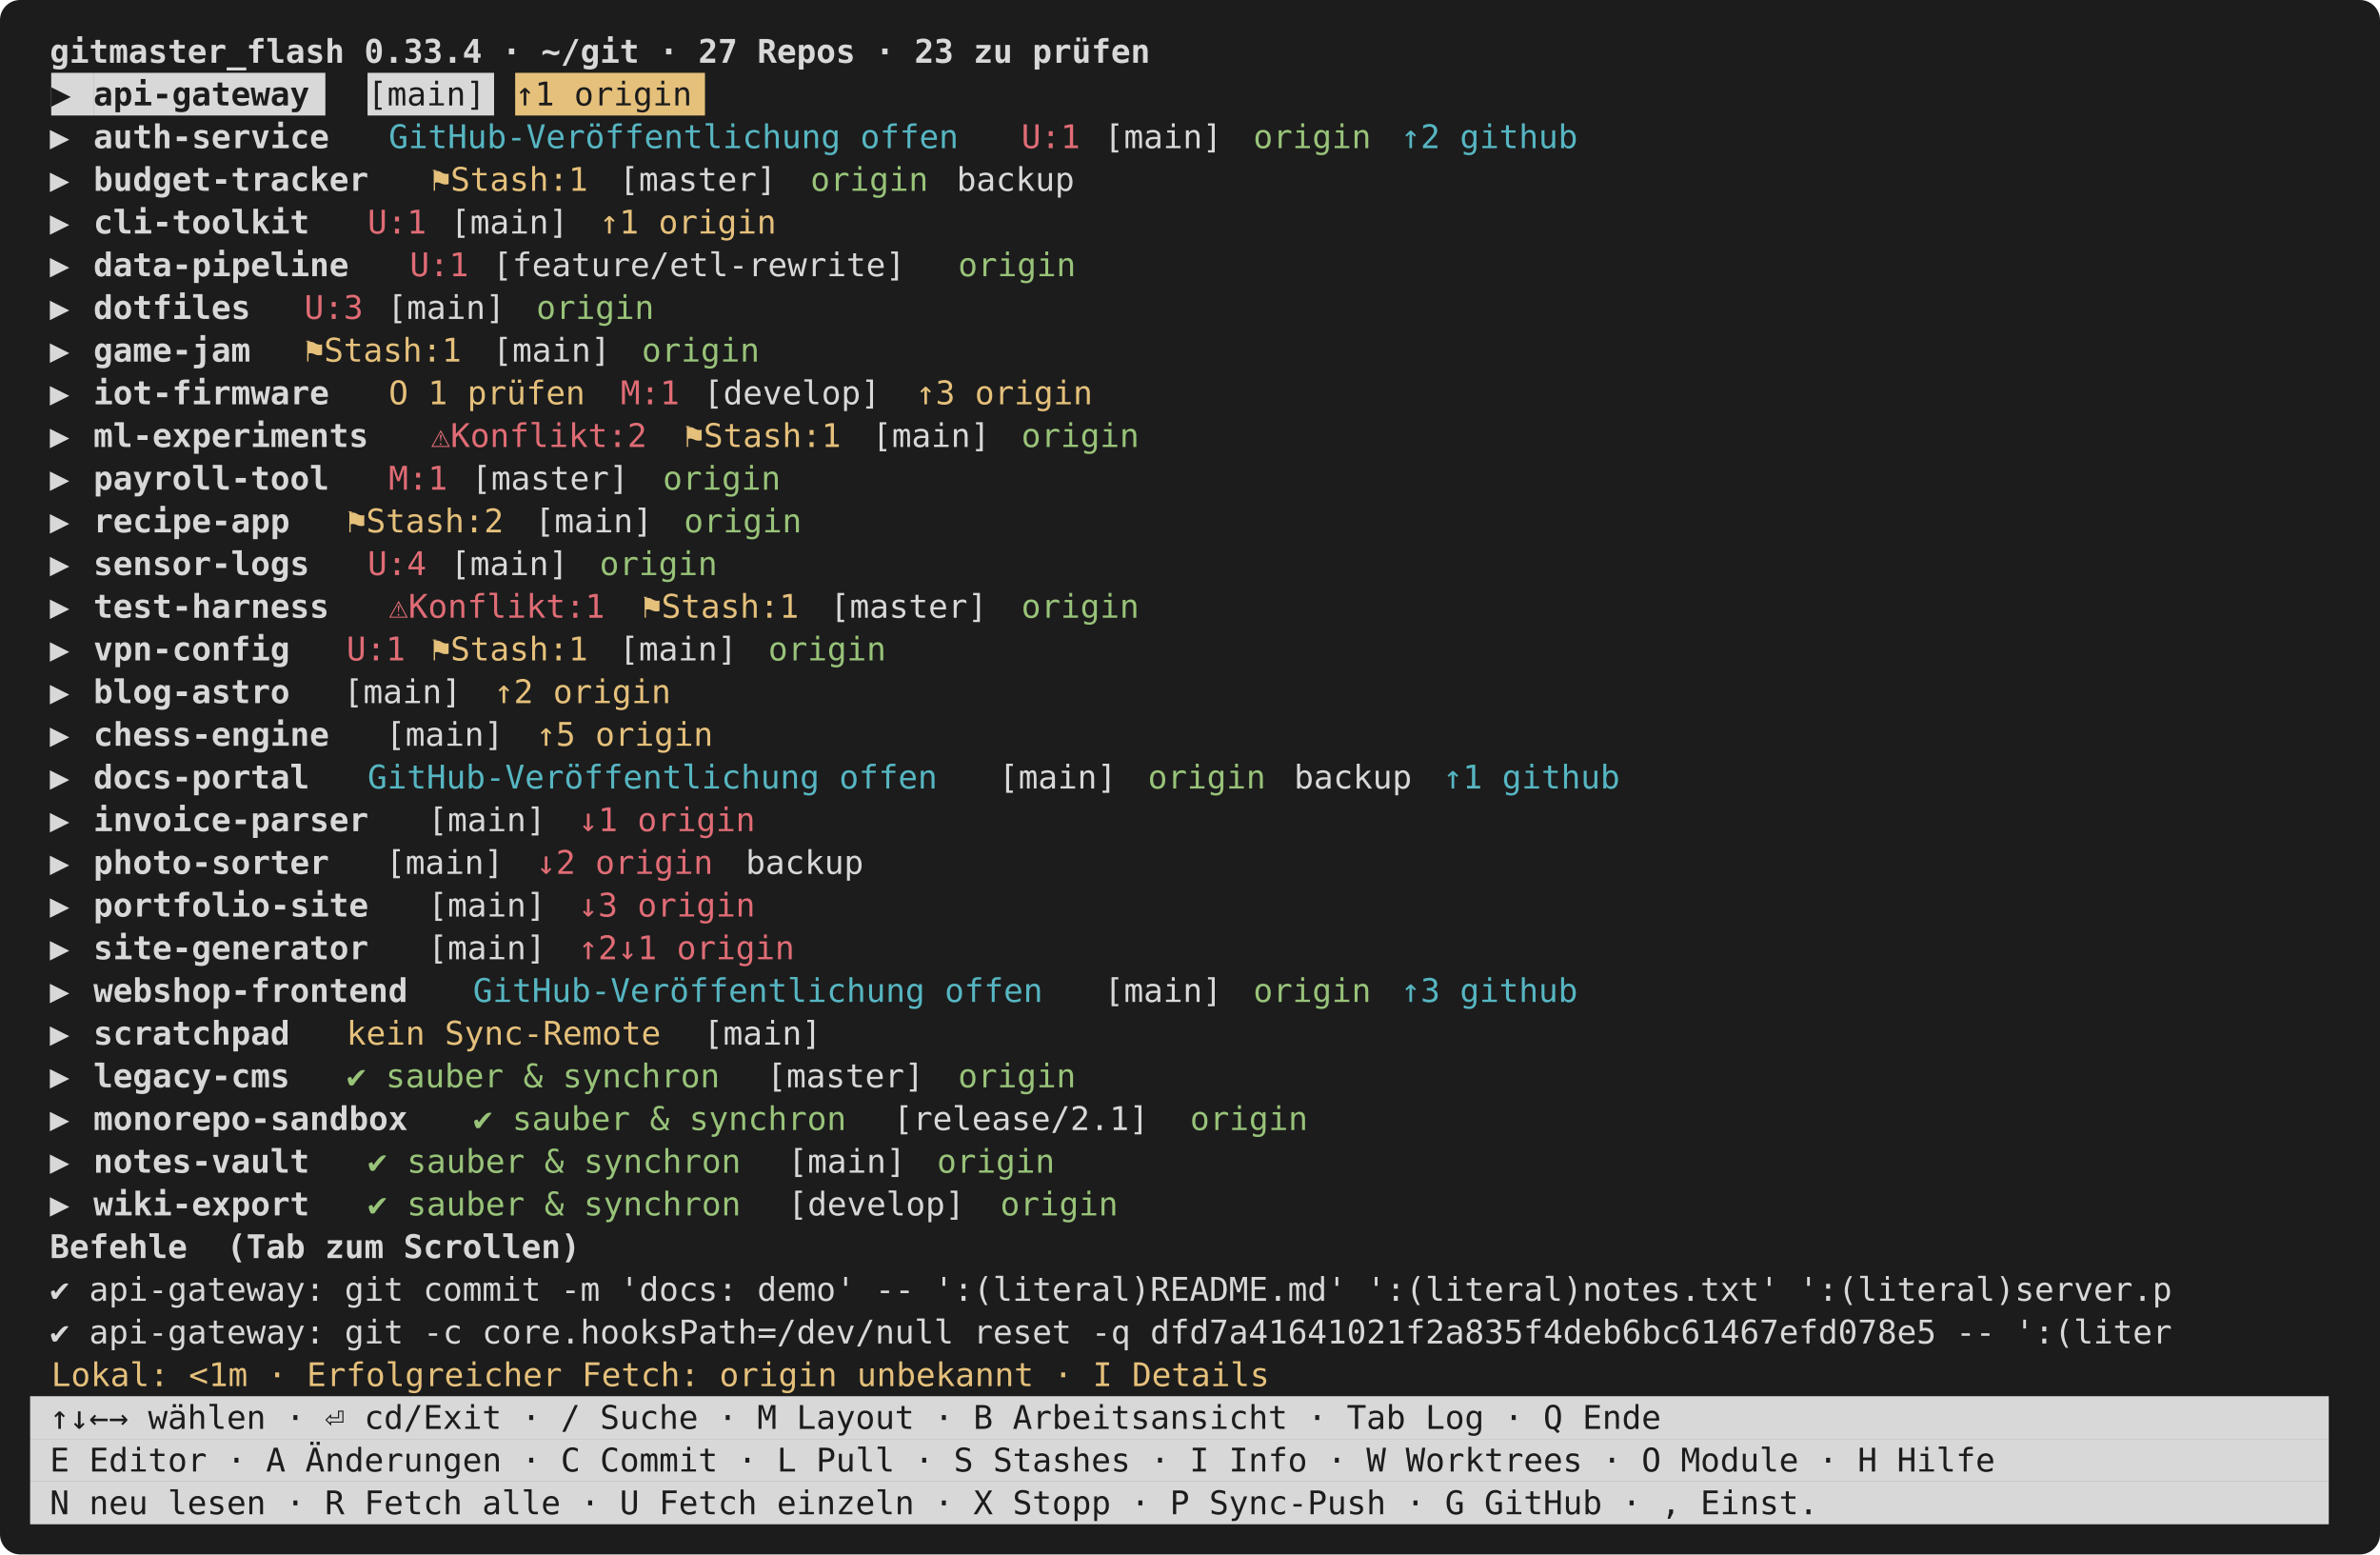
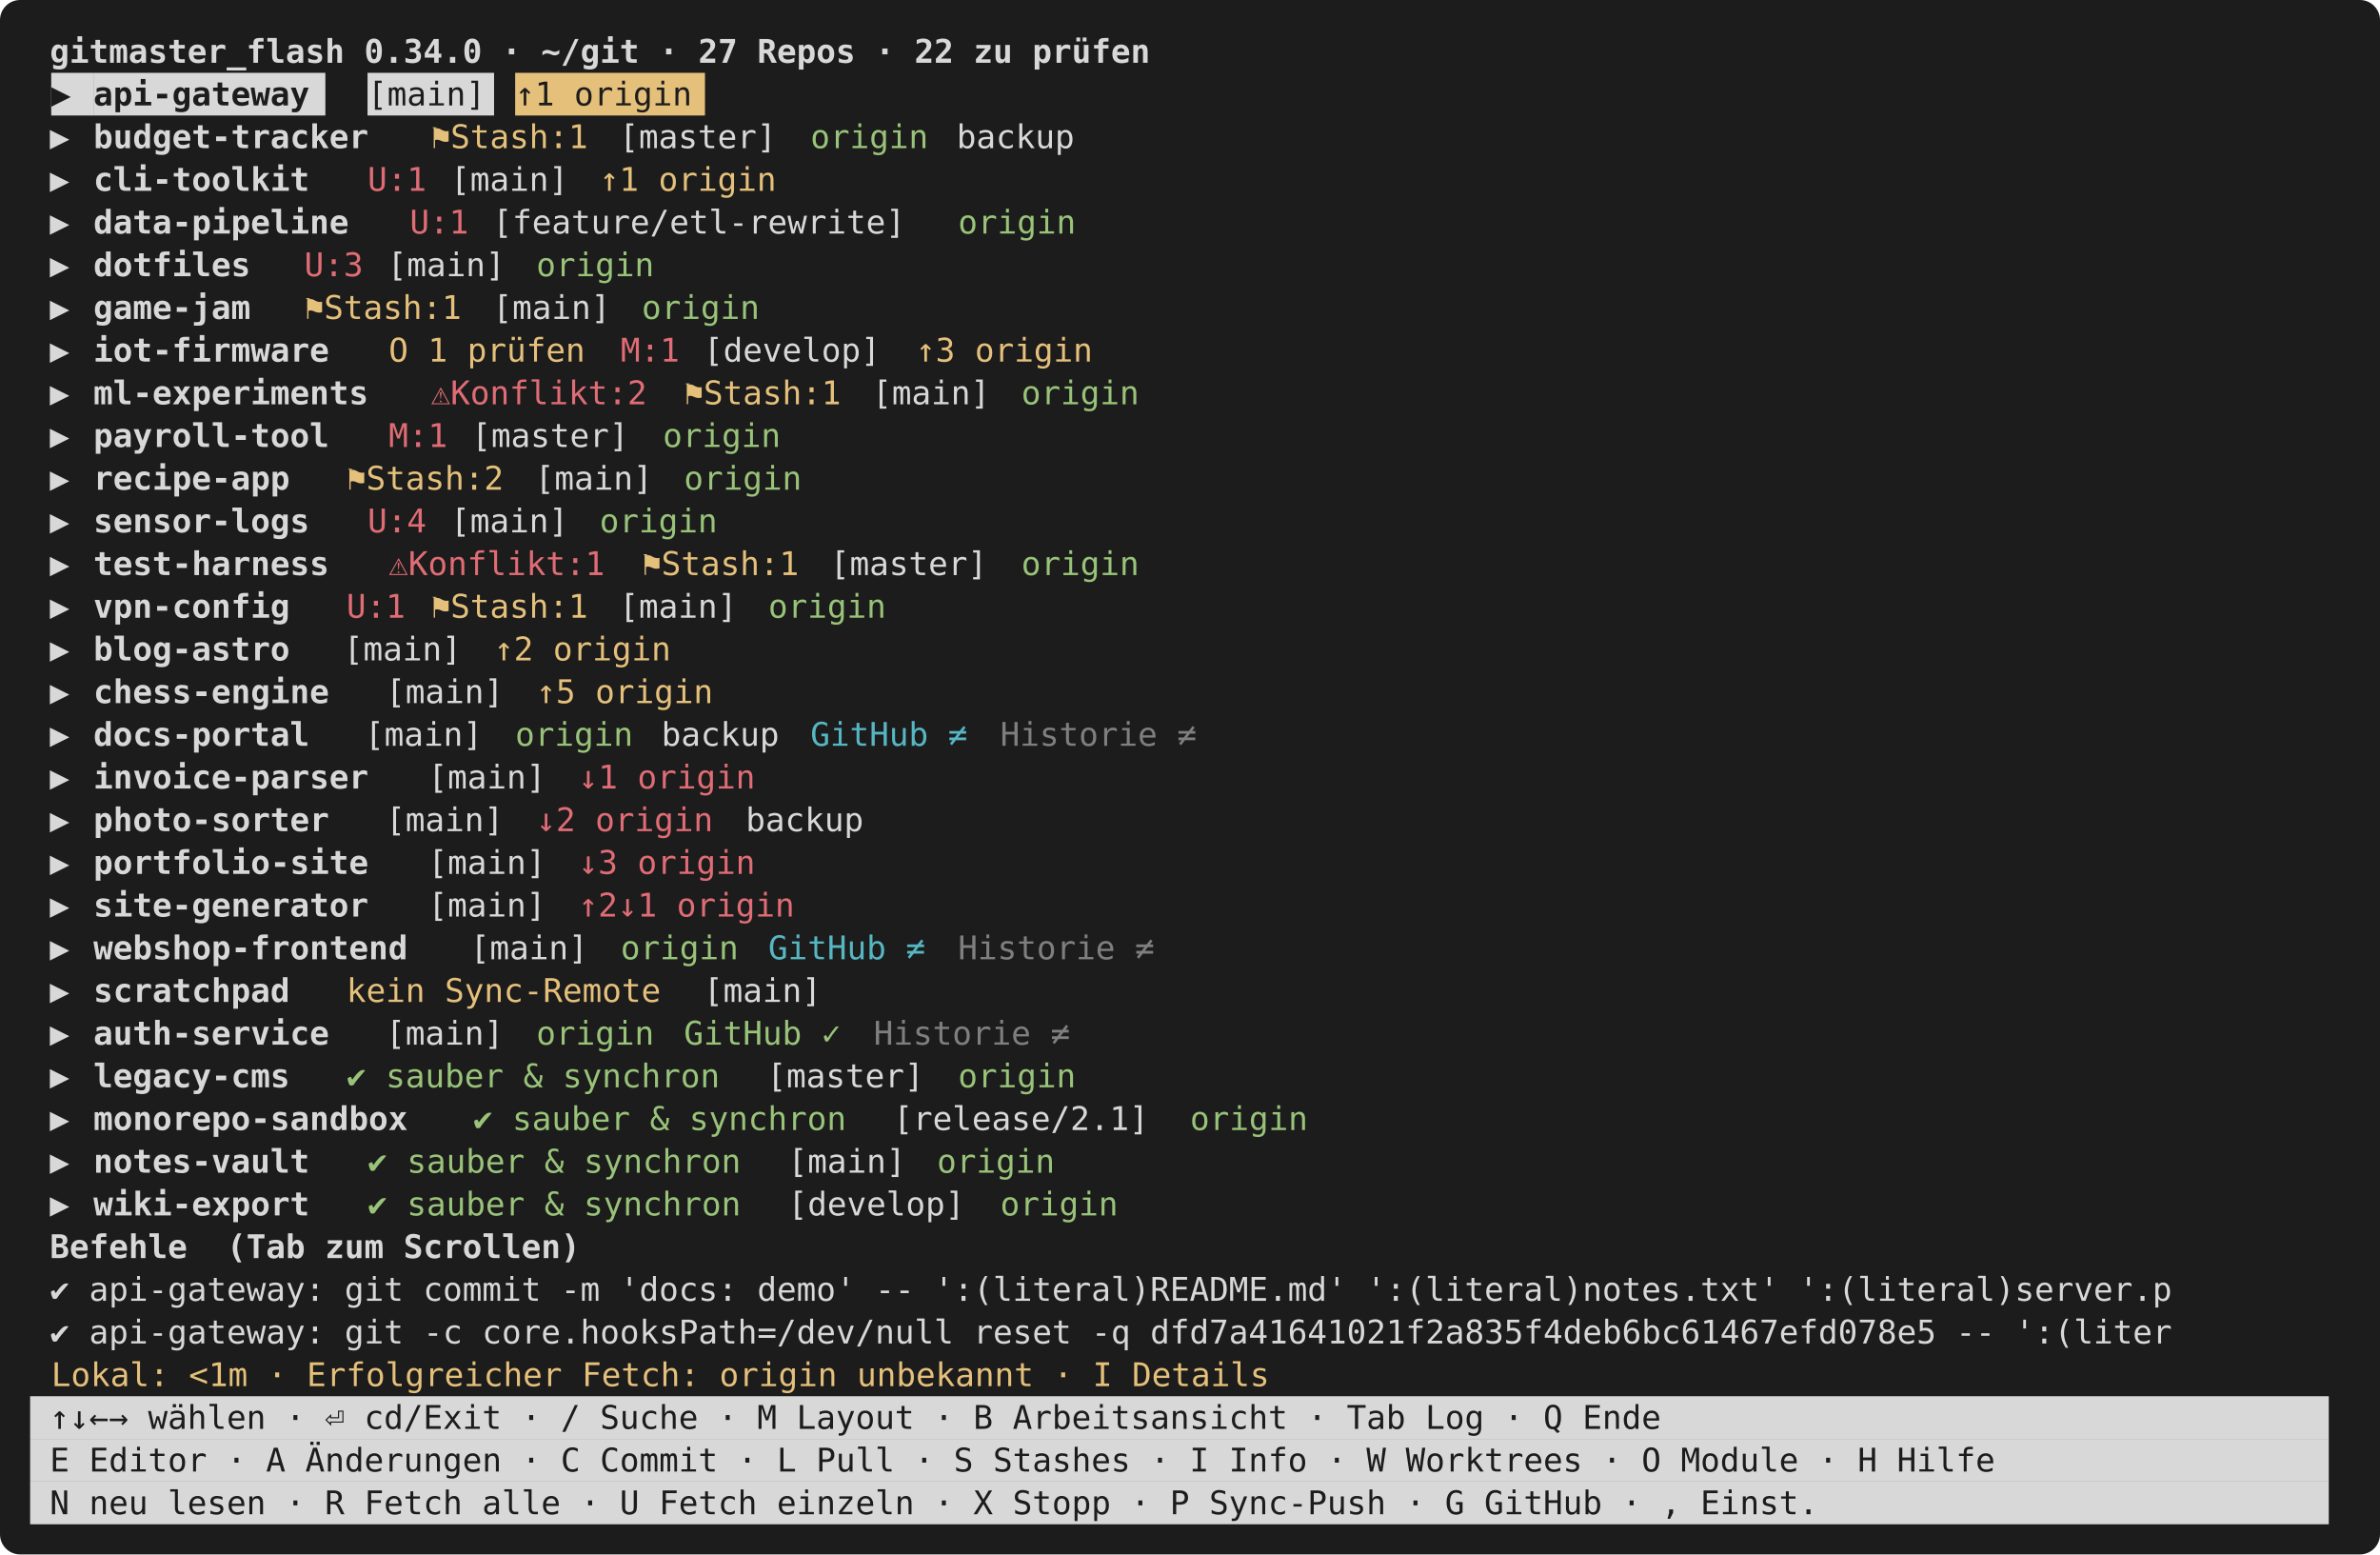
<svg xmlns="http://www.w3.org/2000/svg" viewBox="0 0 948 619" width="948" height="619" font-family="ui-monospace,SFMono-Regular,Menlo,Consolas,monospace" font-size="13">
  <rect width="948" height="619" rx="8" fill="#1c1c1c" />
-   <text x="12.0" y="25.0" fill="#d8d8d8" font-weight="bold" xml:space="preserve"> gitmaster_flash 0.33.4 · ~/git · 27 Repos · 23 zu prüfen                                                    </text>
+   <text x="12.0" y="25.0" fill="#d8d8d8" font-weight="bold" xml:space="preserve"> gitmaster_flash 0.34.0 · ~/git · 27 Repos · 22 zu prüfen                                                    </text>
  <rect x="20.4" y="29.0" width="16.8" height="17.0" fill="#d8d8d8" />
  <text x="20.4" y="42.0" fill="#1c1c1c" xml:space="preserve">▶ </text>
  <rect x="37.2" y="29.0" width="92.4" height="17.0" fill="#d8d8d8" />
  <text x="37.2" y="42.0" fill="#1c1c1c" font-weight="bold" xml:space="preserve">api-gateway</text>
  <rect x="146.4" y="29.0" width="50.4" height="17.0" fill="#d8d8d8" />
  <text x="146.4" y="42.0" fill="#1c1c1c" xml:space="preserve">[main]</text>
  <rect x="205.2" y="29.0" width="75.6" height="17.0" fill="#e5c07b" />
  <text x="205.2" y="42.0" fill="#1c1c1c" xml:space="preserve">↑1 origin</text>
  <text x="12.0" y="59.0" fill="#d8d8d8" xml:space="preserve"> ▶ </text>
-   <text x="37.2" y="59.0" fill="#d8d8d8" font-weight="bold" xml:space="preserve">auth-service</text>
-   <text x="154.8" y="59.0" fill="#56b6c2" xml:space="preserve">GitHub-Veröffentlichung offen</text>
-   <text x="406.8" y="59.0" fill="#e06c75" xml:space="preserve">U:1</text>
-   <text x="432.0" y="59.0" fill="#d8d8d8" xml:space="preserve"> [main] </text>
-   <text x="499.2" y="59.0" fill="#98c379" xml:space="preserve">origin</text>
-   <text x="558.0" y="59.0" fill="#56b6c2" xml:space="preserve">↑2 github</text>
+   <text x="37.2" y="59.0" fill="#d8d8d8" font-weight="bold" xml:space="preserve">budget-tracker</text>
+   <text x="171.6" y="59.0" fill="#e5c07b" xml:space="preserve">⚑Stash:1</text>
+   <text x="238.8" y="59.0" fill="#d8d8d8" xml:space="preserve"> [master] </text>
+   <text x="322.8" y="59.0" fill="#98c379" xml:space="preserve">origin</text>
+   <text x="373.2" y="59.0" fill="#d8d8d8" xml:space="preserve"> backup                                                            </text>
  <text x="12.0" y="76.0" fill="#d8d8d8" xml:space="preserve"> ▶ </text>
-   <text x="37.2" y="76.0" fill="#d8d8d8" font-weight="bold" xml:space="preserve">budget-tracker</text>
-   <text x="171.6" y="76.0" fill="#e5c07b" xml:space="preserve">⚑Stash:1</text>
-   <text x="238.8" y="76.0" fill="#d8d8d8" xml:space="preserve"> [master] </text>
-   <text x="322.8" y="76.0" fill="#98c379" xml:space="preserve">origin</text>
-   <text x="373.2" y="76.0" fill="#d8d8d8" xml:space="preserve"> backup                                                            </text>
+   <text x="37.2" y="76.0" fill="#d8d8d8" font-weight="bold" xml:space="preserve">cli-toolkit</text>
+   <text x="146.4" y="76.0" fill="#e06c75" xml:space="preserve">U:1</text>
+   <text x="171.6" y="76.0" fill="#d8d8d8" xml:space="preserve"> [main] </text>
+   <text x="238.8" y="76.0" fill="#e5c07b" xml:space="preserve">↑1 origin</text>
  <text x="12.0" y="93.0" fill="#d8d8d8" xml:space="preserve"> ▶ </text>
-   <text x="37.2" y="93.0" fill="#d8d8d8" font-weight="bold" xml:space="preserve">cli-toolkit</text>
-   <text x="146.4" y="93.0" fill="#e06c75" xml:space="preserve">U:1</text>
-   <text x="171.6" y="93.0" fill="#d8d8d8" xml:space="preserve"> [main] </text>
-   <text x="238.8" y="93.0" fill="#e5c07b" xml:space="preserve">↑1 origin</text>
+   <text x="37.2" y="93.0" fill="#d8d8d8" font-weight="bold" xml:space="preserve">data-pipeline</text>
+   <text x="163.2" y="93.0" fill="#e06c75" xml:space="preserve">U:1</text>
+   <text x="188.4" y="93.0" fill="#d8d8d8" xml:space="preserve"> [feature/etl-rewrite] </text>
+   <text x="381.6" y="93.0" fill="#98c379" xml:space="preserve">origin</text>
  <text x="12.0" y="110.0" fill="#d8d8d8" xml:space="preserve"> ▶ </text>
-   <text x="37.2" y="110.0" fill="#d8d8d8" font-weight="bold" xml:space="preserve">data-pipeline</text>
-   <text x="163.2" y="110.0" fill="#e06c75" xml:space="preserve">U:1</text>
-   <text x="188.4" y="110.0" fill="#d8d8d8" xml:space="preserve"> [feature/etl-rewrite] </text>
-   <text x="381.6" y="110.0" fill="#98c379" xml:space="preserve">origin</text>
+   <text x="37.2" y="110.0" fill="#d8d8d8" font-weight="bold" xml:space="preserve">dotfiles</text>
+   <text x="121.2" y="110.0" fill="#e06c75" xml:space="preserve">U:3</text>
+   <text x="146.4" y="110.0" fill="#d8d8d8" xml:space="preserve"> [main] </text>
+   <text x="213.6" y="110.0" fill="#98c379" xml:space="preserve">origin</text>
  <text x="12.0" y="127.0" fill="#d8d8d8" xml:space="preserve"> ▶ </text>
-   <text x="37.2" y="127.0" fill="#d8d8d8" font-weight="bold" xml:space="preserve">dotfiles</text>
-   <text x="121.2" y="127.0" fill="#e06c75" xml:space="preserve">U:3</text>
-   <text x="146.4" y="127.0" fill="#d8d8d8" xml:space="preserve"> [main] </text>
-   <text x="213.6" y="127.0" fill="#98c379" xml:space="preserve">origin</text>
+   <text x="37.2" y="127.0" fill="#d8d8d8" font-weight="bold" xml:space="preserve">game-jam</text>
+   <text x="121.2" y="127.0" fill="#e5c07b" xml:space="preserve">⚑Stash:1</text>
+   <text x="188.4" y="127.0" fill="#d8d8d8" xml:space="preserve"> [main] </text>
+   <text x="255.6" y="127.0" fill="#98c379" xml:space="preserve">origin</text>
  <text x="12.0" y="144.0" fill="#d8d8d8" xml:space="preserve"> ▶ </text>
-   <text x="37.2" y="144.0" fill="#d8d8d8" font-weight="bold" xml:space="preserve">game-jam</text>
-   <text x="121.2" y="144.0" fill="#e5c07b" xml:space="preserve">⚑Stash:1</text>
-   <text x="188.4" y="144.0" fill="#d8d8d8" xml:space="preserve"> [main] </text>
-   <text x="255.6" y="144.0" fill="#98c379" xml:space="preserve">origin</text>
+   <text x="37.2" y="144.0" fill="#d8d8d8" font-weight="bold" xml:space="preserve">iot-firmware</text>
+   <text x="154.8" y="144.0" fill="#e5c07b" xml:space="preserve">O 1 prüfen</text>
+   <text x="247.2" y="144.0" fill="#e06c75" xml:space="preserve">M:1</text>
+   <text x="272.4" y="144.0" fill="#d8d8d8" xml:space="preserve"> [develop] </text>
+   <text x="364.8" y="144.0" fill="#e5c07b" xml:space="preserve">↑3 origin</text>
  <text x="12.0" y="161.0" fill="#d8d8d8" xml:space="preserve"> ▶ </text>
-   <text x="37.2" y="161.0" fill="#d8d8d8" font-weight="bold" xml:space="preserve">iot-firmware</text>
-   <text x="154.8" y="161.0" fill="#e5c07b" xml:space="preserve">O 1 prüfen</text>
-   <text x="247.2" y="161.0" fill="#e06c75" xml:space="preserve">M:1</text>
-   <text x="272.4" y="161.0" fill="#d8d8d8" xml:space="preserve"> [develop] </text>
-   <text x="364.8" y="161.0" fill="#e5c07b" xml:space="preserve">↑3 origin</text>
+   <text x="37.2" y="161.0" fill="#d8d8d8" font-weight="bold" xml:space="preserve">ml-experiments</text>
+   <text x="171.6" y="161.0" fill="#e06c75" xml:space="preserve">⚠Konflikt:2</text>
+   <text x="272.4" y="161.0" fill="#e5c07b" xml:space="preserve">⚑Stash:1</text>
+   <text x="339.6" y="161.0" fill="#d8d8d8" xml:space="preserve"> [main] </text>
+   <text x="406.8" y="161.0" fill="#98c379" xml:space="preserve">origin</text>
  <text x="12.0" y="178.0" fill="#d8d8d8" xml:space="preserve"> ▶ </text>
-   <text x="37.2" y="178.0" fill="#d8d8d8" font-weight="bold" xml:space="preserve">ml-experiments</text>
-   <text x="171.6" y="178.0" fill="#e06c75" xml:space="preserve">⚠Konflikt:2</text>
-   <text x="272.4" y="178.0" fill="#e5c07b" xml:space="preserve">⚑Stash:1</text>
-   <text x="339.6" y="178.0" fill="#d8d8d8" xml:space="preserve"> [main] </text>
-   <text x="406.8" y="178.0" fill="#98c379" xml:space="preserve">origin</text>
+   <text x="37.2" y="178.0" fill="#d8d8d8" font-weight="bold" xml:space="preserve">payroll-tool</text>
+   <text x="154.8" y="178.0" fill="#e06c75" xml:space="preserve">M:1</text>
+   <text x="180.0" y="178.0" fill="#d8d8d8" xml:space="preserve"> [master] </text>
+   <text x="264.0" y="178.0" fill="#98c379" xml:space="preserve">origin</text>
  <text x="12.0" y="195.0" fill="#d8d8d8" xml:space="preserve"> ▶ </text>
-   <text x="37.2" y="195.0" fill="#d8d8d8" font-weight="bold" xml:space="preserve">payroll-tool</text>
-   <text x="154.8" y="195.0" fill="#e06c75" xml:space="preserve">M:1</text>
-   <text x="180.0" y="195.0" fill="#d8d8d8" xml:space="preserve"> [master] </text>
-   <text x="264.0" y="195.0" fill="#98c379" xml:space="preserve">origin</text>
+   <text x="37.2" y="195.0" fill="#d8d8d8" font-weight="bold" xml:space="preserve">recipe-app</text>
+   <text x="138.0" y="195.0" fill="#e5c07b" xml:space="preserve">⚑Stash:2</text>
+   <text x="205.2" y="195.0" fill="#d8d8d8" xml:space="preserve"> [main] </text>
+   <text x="272.4" y="195.0" fill="#98c379" xml:space="preserve">origin</text>
  <text x="12.0" y="212.0" fill="#d8d8d8" xml:space="preserve"> ▶ </text>
-   <text x="37.2" y="212.0" fill="#d8d8d8" font-weight="bold" xml:space="preserve">recipe-app</text>
-   <text x="138.0" y="212.0" fill="#e5c07b" xml:space="preserve">⚑Stash:2</text>
-   <text x="205.2" y="212.0" fill="#d8d8d8" xml:space="preserve"> [main] </text>
-   <text x="272.4" y="212.0" fill="#98c379" xml:space="preserve">origin</text>
+   <text x="37.2" y="212.0" fill="#d8d8d8" font-weight="bold" xml:space="preserve">sensor-logs</text>
+   <text x="146.4" y="212.0" fill="#e06c75" xml:space="preserve">U:4</text>
+   <text x="171.6" y="212.0" fill="#d8d8d8" xml:space="preserve"> [main] </text>
+   <text x="238.8" y="212.0" fill="#98c379" xml:space="preserve">origin</text>
  <text x="12.0" y="229.0" fill="#d8d8d8" xml:space="preserve"> ▶ </text>
-   <text x="37.2" y="229.0" fill="#d8d8d8" font-weight="bold" xml:space="preserve">sensor-logs</text>
-   <text x="146.4" y="229.0" fill="#e06c75" xml:space="preserve">U:4</text>
-   <text x="171.6" y="229.0" fill="#d8d8d8" xml:space="preserve"> [main] </text>
-   <text x="238.8" y="229.0" fill="#98c379" xml:space="preserve">origin</text>
+   <text x="37.2" y="229.0" fill="#d8d8d8" font-weight="bold" xml:space="preserve">test-harness</text>
+   <text x="154.8" y="229.0" fill="#e06c75" xml:space="preserve">⚠Konflikt:1</text>
+   <text x="255.6" y="229.0" fill="#e5c07b" xml:space="preserve">⚑Stash:1</text>
+   <text x="322.8" y="229.0" fill="#d8d8d8" xml:space="preserve"> [master] </text>
+   <text x="406.8" y="229.0" fill="#98c379" xml:space="preserve">origin</text>
  <text x="12.0" y="246.0" fill="#d8d8d8" xml:space="preserve"> ▶ </text>
-   <text x="37.2" y="246.0" fill="#d8d8d8" font-weight="bold" xml:space="preserve">test-harness</text>
-   <text x="154.8" y="246.0" fill="#e06c75" xml:space="preserve">⚠Konflikt:1</text>
-   <text x="255.6" y="246.0" fill="#e5c07b" xml:space="preserve">⚑Stash:1</text>
-   <text x="322.8" y="246.0" fill="#d8d8d8" xml:space="preserve"> [master] </text>
-   <text x="406.8" y="246.0" fill="#98c379" xml:space="preserve">origin</text>
+   <text x="37.2" y="246.0" fill="#d8d8d8" font-weight="bold" xml:space="preserve">vpn-config</text>
+   <text x="138.0" y="246.0" fill="#e06c75" xml:space="preserve">U:1</text>
+   <text x="171.6" y="246.0" fill="#e5c07b" xml:space="preserve">⚑Stash:1</text>
+   <text x="238.8" y="246.0" fill="#d8d8d8" xml:space="preserve"> [main] </text>
+   <text x="306.0" y="246.0" fill="#98c379" xml:space="preserve">origin</text>
  <text x="12.0" y="263.0" fill="#d8d8d8" xml:space="preserve"> ▶ </text>
-   <text x="37.2" y="263.0" fill="#d8d8d8" font-weight="bold" xml:space="preserve">vpn-config</text>
-   <text x="138.0" y="263.0" fill="#e06c75" xml:space="preserve">U:1</text>
-   <text x="171.6" y="263.0" fill="#e5c07b" xml:space="preserve">⚑Stash:1</text>
-   <text x="238.8" y="263.0" fill="#d8d8d8" xml:space="preserve"> [main] </text>
-   <text x="306.0" y="263.0" fill="#98c379" xml:space="preserve">origin</text>
+   <text x="37.2" y="263.0" fill="#d8d8d8" font-weight="bold" xml:space="preserve">blog-astro</text>
+   <text x="121.2" y="263.0" fill="#d8d8d8" xml:space="preserve">  [main] </text>
+   <text x="196.8" y="263.0" fill="#e5c07b" xml:space="preserve">↑2 origin</text>
  <text x="12.0" y="280.0" fill="#d8d8d8" xml:space="preserve"> ▶ </text>
-   <text x="37.2" y="280.0" fill="#d8d8d8" font-weight="bold" xml:space="preserve">blog-astro</text>
-   <text x="121.2" y="280.0" fill="#d8d8d8" xml:space="preserve">  [main] </text>
-   <text x="196.8" y="280.0" fill="#e5c07b" xml:space="preserve">↑2 origin</text>
+   <text x="37.2" y="280.0" fill="#d8d8d8" font-weight="bold" xml:space="preserve">chess-engine</text>
+   <text x="138.0" y="280.0" fill="#d8d8d8" xml:space="preserve">  [main] </text>
+   <text x="213.6" y="280.0" fill="#e5c07b" xml:space="preserve">↑5 origin</text>
  <text x="12.0" y="297.0" fill="#d8d8d8" xml:space="preserve"> ▶ </text>
-   <text x="37.2" y="297.0" fill="#d8d8d8" font-weight="bold" xml:space="preserve">chess-engine</text>
-   <text x="138.0" y="297.0" fill="#d8d8d8" xml:space="preserve">  [main] </text>
-   <text x="213.6" y="297.0" fill="#e5c07b" xml:space="preserve">↑5 origin</text>
+   <text x="37.2" y="297.0" fill="#d8d8d8" font-weight="bold" xml:space="preserve">docs-portal</text>
+   <text x="129.6" y="297.0" fill="#d8d8d8" xml:space="preserve">  [main] </text>
+   <text x="205.2" y="297.0" fill="#98c379" xml:space="preserve">origin</text>
+   <text x="255.6" y="297.0" fill="#d8d8d8" xml:space="preserve"> backup </text>
+   <text x="322.8" y="297.0" fill="#56b6c2" xml:space="preserve">GitHub ≠</text>
+   <text x="398.4" y="297.0" fill="#7f7f7f" xml:space="preserve">Historie ≠</text>
  <text x="12.0" y="314.0" fill="#d8d8d8" xml:space="preserve"> ▶ </text>
-   <text x="37.2" y="314.0" fill="#d8d8d8" font-weight="bold" xml:space="preserve">docs-portal</text>
-   <text x="146.4" y="314.0" fill="#56b6c2" xml:space="preserve">GitHub-Veröffentlichung offen</text>
-   <text x="390.0" y="314.0" fill="#d8d8d8" xml:space="preserve"> [main] </text>
-   <text x="457.2" y="314.0" fill="#98c379" xml:space="preserve">origin</text>
-   <text x="507.6" y="314.0" fill="#d8d8d8" xml:space="preserve"> backup </text>
-   <text x="574.8" y="314.0" fill="#56b6c2" xml:space="preserve">↑1 github</text>
+   <text x="37.2" y="314.0" fill="#d8d8d8" font-weight="bold" xml:space="preserve">invoice-parser</text>
+   <text x="154.8" y="314.0" fill="#d8d8d8" xml:space="preserve">  [main] </text>
+   <text x="230.4" y="314.0" fill="#e06c75" xml:space="preserve">↓1 origin</text>
  <text x="12.0" y="331.0" fill="#d8d8d8" xml:space="preserve"> ▶ </text>
-   <text x="37.2" y="331.0" fill="#d8d8d8" font-weight="bold" xml:space="preserve">invoice-parser</text>
-   <text x="154.8" y="331.0" fill="#d8d8d8" xml:space="preserve">  [main] </text>
-   <text x="230.4" y="331.0" fill="#e06c75" xml:space="preserve">↓1 origin</text>
+   <text x="37.2" y="331.0" fill="#d8d8d8" font-weight="bold" xml:space="preserve">photo-sorter</text>
+   <text x="138.0" y="331.0" fill="#d8d8d8" xml:space="preserve">  [main] </text>
+   <text x="213.6" y="331.0" fill="#e06c75" xml:space="preserve">↓2 origin</text>
+   <text x="289.2" y="331.0" fill="#d8d8d8" xml:space="preserve"> backup                                                                      </text>
  <text x="12.0" y="348.0" fill="#d8d8d8" xml:space="preserve"> ▶ </text>
-   <text x="37.2" y="348.0" fill="#d8d8d8" font-weight="bold" xml:space="preserve">photo-sorter</text>
-   <text x="138.0" y="348.0" fill="#d8d8d8" xml:space="preserve">  [main] </text>
-   <text x="213.6" y="348.0" fill="#e06c75" xml:space="preserve">↓2 origin</text>
-   <text x="289.2" y="348.0" fill="#d8d8d8" xml:space="preserve"> backup                                                                      </text>
+   <text x="37.2" y="348.0" fill="#d8d8d8" font-weight="bold" xml:space="preserve">portfolio-site</text>
+   <text x="154.8" y="348.0" fill="#d8d8d8" xml:space="preserve">  [main] </text>
+   <text x="230.4" y="348.0" fill="#e06c75" xml:space="preserve">↓3 origin</text>
  <text x="12.0" y="365.0" fill="#d8d8d8" xml:space="preserve"> ▶ </text>
-   <text x="37.2" y="365.0" fill="#d8d8d8" font-weight="bold" xml:space="preserve">portfolio-site</text>
+   <text x="37.2" y="365.0" fill="#d8d8d8" font-weight="bold" xml:space="preserve">site-generator</text>
  <text x="154.8" y="365.0" fill="#d8d8d8" xml:space="preserve">  [main] </text>
-   <text x="230.4" y="365.0" fill="#e06c75" xml:space="preserve">↓3 origin</text>
+   <text x="230.4" y="365.0" fill="#e06c75" xml:space="preserve">↑2↓1 origin</text>
  <text x="12.0" y="382.0" fill="#d8d8d8" xml:space="preserve"> ▶ </text>
-   <text x="37.2" y="382.0" fill="#d8d8d8" font-weight="bold" xml:space="preserve">site-generator</text>
-   <text x="154.8" y="382.0" fill="#d8d8d8" xml:space="preserve">  [main] </text>
-   <text x="230.4" y="382.0" fill="#e06c75" xml:space="preserve">↑2↓1 origin</text>
+   <text x="37.2" y="382.0" fill="#d8d8d8" font-weight="bold" xml:space="preserve">webshop-frontend</text>
+   <text x="171.6" y="382.0" fill="#d8d8d8" xml:space="preserve">  [main] </text>
+   <text x="247.2" y="382.0" fill="#98c379" xml:space="preserve">origin</text>
+   <text x="306.0" y="382.0" fill="#56b6c2" xml:space="preserve">GitHub ≠</text>
+   <text x="381.6" y="382.0" fill="#7f7f7f" xml:space="preserve">Historie ≠</text>
  <text x="12.0" y="399.0" fill="#d8d8d8" xml:space="preserve"> ▶ </text>
-   <text x="37.2" y="399.0" fill="#d8d8d8" font-weight="bold" xml:space="preserve">webshop-frontend</text>
-   <text x="188.4" y="399.0" fill="#56b6c2" xml:space="preserve">GitHub-Veröffentlichung offen</text>
-   <text x="432.0" y="399.0" fill="#d8d8d8" xml:space="preserve"> [main] </text>
-   <text x="499.2" y="399.0" fill="#98c379" xml:space="preserve">origin</text>
-   <text x="558.0" y="399.0" fill="#56b6c2" xml:space="preserve">↑3 github</text>
+   <text x="37.2" y="399.0" fill="#d8d8d8" font-weight="bold" xml:space="preserve">scratchpad</text>
+   <text x="138.0" y="399.0" fill="#e5c07b" xml:space="preserve">kein Sync-Remote</text>
+   <text x="272.4" y="399.0" fill="#d8d8d8" xml:space="preserve"> [main]                                                                        </text>
  <text x="12.0" y="416.0" fill="#d8d8d8" xml:space="preserve"> ▶ </text>
-   <text x="37.2" y="416.0" fill="#d8d8d8" font-weight="bold" xml:space="preserve">scratchpad</text>
-   <text x="138.0" y="416.0" fill="#e5c07b" xml:space="preserve">kein Sync-Remote</text>
-   <text x="272.4" y="416.0" fill="#d8d8d8" xml:space="preserve"> [main]                                                                        </text>
+   <text x="37.2" y="416.0" fill="#d8d8d8" font-weight="bold" xml:space="preserve">auth-service</text>
+   <text x="138.0" y="416.0" fill="#d8d8d8" xml:space="preserve">  [main] </text>
+   <text x="213.6" y="416.0" fill="#98c379" xml:space="preserve">origin</text>
+   <text x="272.4" y="416.0" fill="#98c379" xml:space="preserve">GitHub ✓</text>
+   <text x="348.0" y="416.0" fill="#7f7f7f" xml:space="preserve">Historie ≠</text>
  <text x="12.0" y="433.0" fill="#d8d8d8" xml:space="preserve"> ▶ </text>
  <text x="37.2" y="433.0" fill="#d8d8d8" font-weight="bold" xml:space="preserve">legacy-cms</text>
  <text x="138.0" y="433.0" fill="#98c379" xml:space="preserve">✔ sauber &amp; synchron</text>
  <text x="297.6" y="433.0" fill="#d8d8d8" xml:space="preserve"> [master] </text>
  <text x="381.6" y="433.0" fill="#98c379" xml:space="preserve">origin</text>
  <text x="12.0" y="450.0" fill="#d8d8d8" xml:space="preserve"> ▶ </text>
  <text x="37.2" y="450.0" fill="#d8d8d8" font-weight="bold" xml:space="preserve">monorepo-sandbox</text>
  <text x="188.4" y="450.0" fill="#98c379" xml:space="preserve">✔ sauber &amp; synchron</text>
  <text x="348.0" y="450.0" fill="#d8d8d8" xml:space="preserve"> [release/2.1] </text>
  <text x="474.0" y="450.0" fill="#98c379" xml:space="preserve">origin</text>
  <text x="12.0" y="467.0" fill="#d8d8d8" xml:space="preserve"> ▶ </text>
  <text x="37.2" y="467.0" fill="#d8d8d8" font-weight="bold" xml:space="preserve">notes-vault</text>
  <text x="146.4" y="467.0" fill="#98c379" xml:space="preserve">✔ sauber &amp; synchron</text>
  <text x="306.0" y="467.0" fill="#d8d8d8" xml:space="preserve"> [main] </text>
  <text x="373.2" y="467.0" fill="#98c379" xml:space="preserve">origin</text>
  <text x="12.0" y="484.0" fill="#d8d8d8" xml:space="preserve"> ▶ </text>
  <text x="37.2" y="484.0" fill="#d8d8d8" font-weight="bold" xml:space="preserve">wiki-export</text>
  <text x="146.4" y="484.0" fill="#98c379" xml:space="preserve">✔ sauber &amp; synchron</text>
  <text x="306.0" y="484.0" fill="#d8d8d8" xml:space="preserve"> [develop] </text>
  <text x="398.4" y="484.0" fill="#98c379" xml:space="preserve">origin</text>
  <text x="12.0" y="501.0" fill="#d8d8d8" font-weight="bold" xml:space="preserve"> Befehle  (Tab zum Scrollen)</text>
  <text x="12.0" y="518.0" fill="#d8d8d8" xml:space="preserve"> ✔ api-gateway: git commit -m 'docs: demo' -- ':(literal)README.md' ':(literal)notes.txt' ':(literal)server.p </text>
  <text x="12.0" y="535.0" fill="#d8d8d8" xml:space="preserve"> ✔ api-gateway: git -c core.hooksPath=/dev/null reset -q dfd7a41641021f2a835f4deb6bc61467efd078e5 -- ':(liter </text>
  <text x="20.4" y="552.0" fill="#e5c07b" xml:space="preserve">Lokal: &lt;1m · Erfolgreicher Fetch: origin unbekannt · I Details</text>
  <rect x="12.0" y="556.0" width="915.6" height="17.0" fill="#d8d8d8" />
  <text x="12.0" y="569.0" fill="#1c1c1c" xml:space="preserve"> ↑↓←→ wählen · ⏎ cd/Exit · / Suche · M Layout · B Arbeitsansicht · Tab Log · Q Ende                          </text>
  <rect x="12.0" y="573.0" width="915.6" height="17.0" fill="#d8d8d8" />
  <text x="12.0" y="586.0" fill="#1c1c1c" xml:space="preserve"> E Editor · A Änderungen · C Commit · L Pull · S Stashes · I Info · W Worktrees · O Module · H Hilfe         </text>
  <rect x="12.0" y="590.0" width="915.6" height="17.0" fill="#d8d8d8" />
  <text x="12.0" y="603.0" fill="#1c1c1c" xml:space="preserve"> N neu lesen · R Fetch alle · U Fetch einzeln · X Stopp · P Sync-Push · G GitHub · , Einst.                  </text>
</svg>
